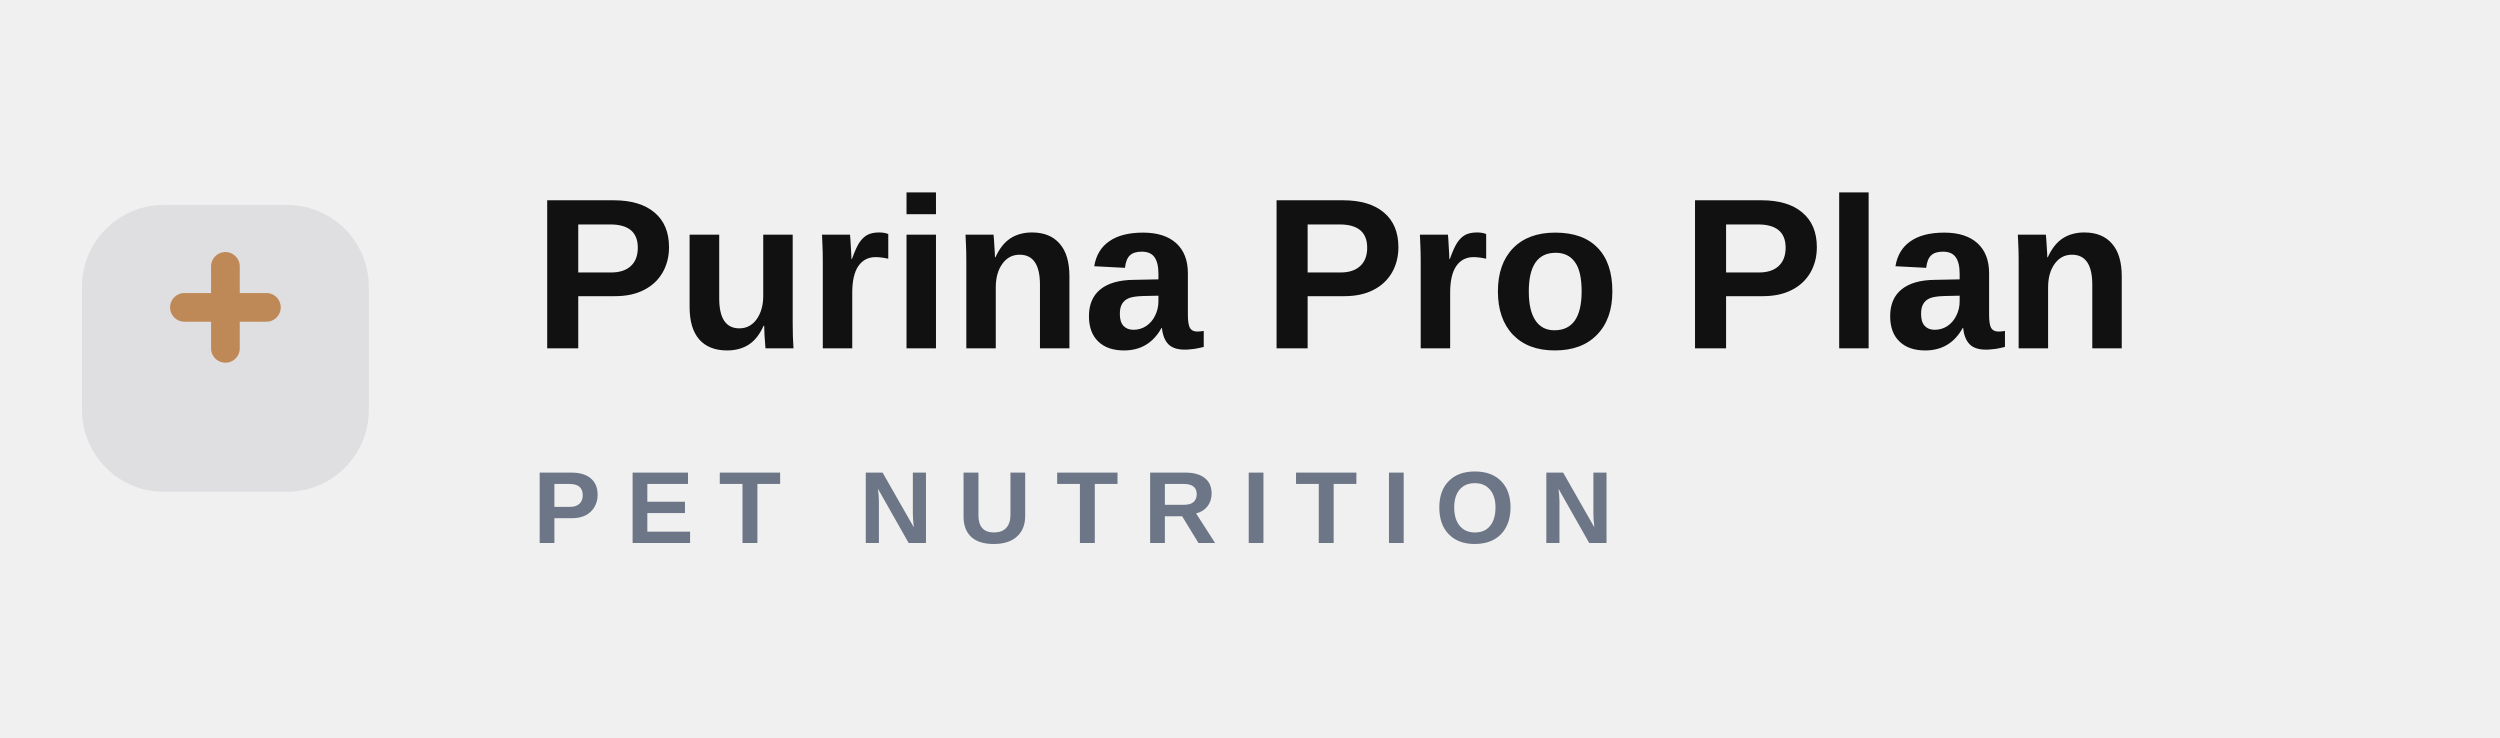
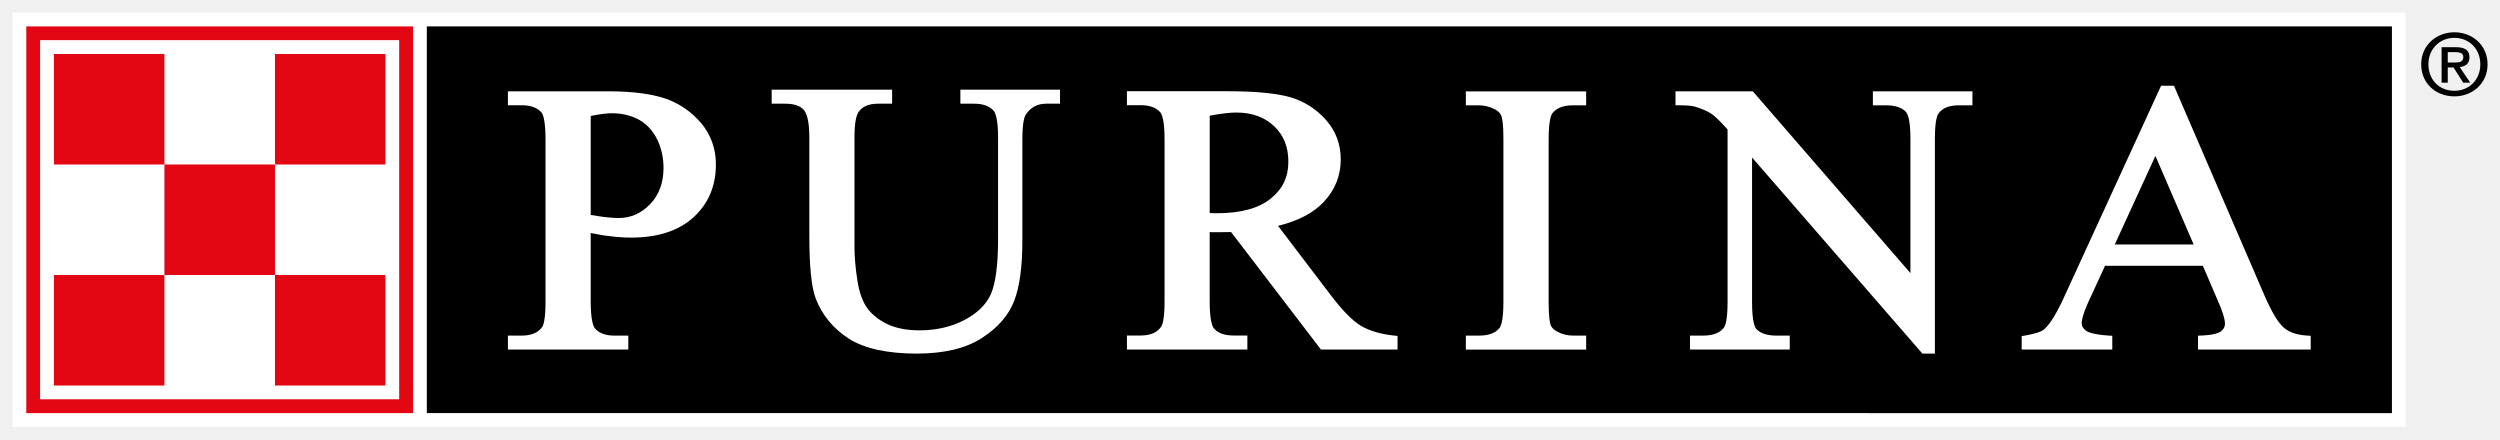
- <svg xmlns="http://www.w3.org/2000/svg" viewBox="0 0 244 72" fill="none">
-   <rect x="8" y="20" width="28" height="28" rx="8" fill="#1E1A47" fill-opacity=".08" />
-   <path d="M18 30H26M22 26V34" stroke="#BF8857" stroke-width="2.8" stroke-linecap="round" />
-   <text x="52" y="34" fill="#111111" font-family="Montserrat, Arial, sans-serif" font-size="21" font-weight="700">Purina Pro Plan</text>
-   <text x="52" y="53" fill="#6C7686" font-family="Montserrat, Arial, sans-serif" font-size="10" font-weight="700" letter-spacing="2.4">PET NUTRITION</text>
+ <svg xmlns="http://www.w3.org/2000/svg" version="1.1" id="svg8654" width="1024" height="180" viewBox="-0.738 -0.738 148.372 26.072">
+   <defs id="defs8656" />
+   <path d="M 24.589,24.594 23.775,24.596 0,24.596 0,0 l 142.044,0 0,24.596 -117.455,-0.002 z" style="fill:#ffffff;fill-opacity:1;fill-rule:nonzero;stroke:none" id="path5327" />
+   <path id="path5335" style="fill:#e30613;fill-opacity:1;fill-rule:nonzero;stroke:none" d="m 0.822,23.775 22.954,0 0,-22.95 -22.954,0 0,22.95 z" />
+   <path id="path5337" style="fill:#ffffff;fill-opacity:1;fill-rule:nonzero;stroke:none" d="m 22.953,22.954 -21.312,0 0,-21.314 21.312,0 0,21.314 z" />
+   <path id="path5339" d="m 2.463,2.463 0,6.557 6.557,0 0,-6.557 -6.557,0 z m 13.117,0 0,6.557 6.555,0 0,-6.557 -6.555,0 z m 0,6.557 -6.559,0 0,6.559 6.559,0 0,-6.559 z m 0,6.559 0,6.559 6.555,0 0,-6.559 -6.555,0 z m -13.117,0 0,6.559 6.557,0 0,-6.559 -6.557,0 z" style="fill:#e30613;fill-opacity:1;fill-rule:nonzero;stroke:none" />
+   <path d="m 141.22,23.775 -116.627,-0.002 0,-22.948 116.627,0 0,22.95 z" style="fill:#000000;fill-opacity:1;fill-rule:nonzero;stroke:none" id="path5351" />
+   <path id="path5363" d="m 127.521,4.344 -5.676,12.367 c -0.468,1.052 -0.89,1.757 -1.258,2.088 -0.09,0.08 -0.361,0.242 -1.16,0.375 l -0.18,0.029 0,0.799 5.377,0 0,-0.818 -0.213,-0.01 c -0.875,-0.062 -1.218,-0.192 -1.352,-0.295 -0.168,-0.128 -0.252,-0.266 -0.252,-0.428 0,-0.176 0.064,-0.535 0.373,-1.219 0,0 0.787,-1.714 1.014,-2.201 l 5.805,0 c 0.194,0.466 0.865,2.015 0.865,2.018 0.3,0.66 0.447,1.144 0.447,1.434 0,0.172 -0.079,0.318 -0.246,0.443 -0.122,0.094 -0.423,0.213 -1.133,0.244 l -0.221,0.008 0,0.824 6.689,0 0,-0.818 -0.211,-0.01 c -0.585,-0.035 -1.045,-0.187 -1.361,-0.449 -0.335,-0.278 -0.723,-0.906 -1.143,-1.865 l -5.402,-12.516 -0.764,0 z m -82.461,0.236 0,0.832 0.805,0 c 0.51,0 0.875,0.118 1.09,0.355 0.16,0.169 0.34,0.59 0.34,1.656 l 0,5.82 c 0,1.837 0.122,3.058 0.383,3.742 0.385,0.989 1.048,1.786 1.973,2.379 0.92,0.581 2.273,0.879 4.023,0.879 1.609,0 2.911,-0.31 3.859,-0.924 0.95,-0.608 1.596,-1.356 1.926,-2.219 0.319,-0.843 0.479,-2.032 0.479,-3.539 l 0,-6.025 c 0,-1.035 0.131,-1.371 0.205,-1.479 0.292,-0.436 0.686,-0.646 1.219,-0.646 l 0.811,0 0,-0.832 -5.914,0 0,0.832 0.809,0 c 0.524,0 0.903,0.134 1.158,0.41 0.099,0.109 0.27,0.46 0.27,1.602 l 0,6.025 c 0,1.544 -0.15,2.649 -0.434,3.281 -0.278,0.609 -0.807,1.128 -1.57,1.525 -0.771,0.401 -1.667,0.609 -2.656,0.609 -0.764,0 -1.414,-0.129 -1.936,-0.379 -0.516,-0.259 -0.912,-0.578 -1.186,-0.967 -0.274,-0.388 -0.466,-0.939 -0.572,-1.65 -0.113,-0.73 -0.168,-1.388 -0.168,-1.961 l 0,-6.484 c 0,-0.976 0.13,-1.365 0.25,-1.527 0.22,-0.325 0.611,-0.484 1.17,-0.484 l 0.814,0 0,-0.832 -7.146,0 z m 21.084,0.092 0,0.828 0.809,0 c 0.527,0 0.905,0.133 1.16,0.408 0.099,0.109 0.264,0.454 0.264,1.607 l 0,9.646 c 0,1.048 -0.13,1.382 -0.201,1.488 -0.245,0.349 -0.64,0.52 -1.223,0.52 l -0.809,0 0,0.832 7.148,0 0,-0.832 -0.83,0 c -0.519,0 -0.891,-0.131 -1.141,-0.404 -0.099,-0.11 -0.266,-0.456 -0.266,-1.604 l 0,-4.127 c 0.04,0 0.082,0.004 0.119,0.004 0.104,10e-4 0.214,0.002 0.322,0.002 0.229,0 0.506,-0.002 0.83,-0.01 l 5.332,6.971 4.547,0 0,-0.807 -0.201,-0.021 c -0.819,-0.087 -1.484,-0.285 -1.986,-0.588 -0.505,-0.306 -1.131,-0.945 -1.85,-1.906 0,-0.002 -2.358,-3.098 -3.055,-4.016 1.194,-0.295 2.11,-0.772 2.709,-1.418 0.672,-0.713 1.012,-1.56 1.012,-2.525 0,-0.905 -0.3,-1.697 -0.883,-2.352 -0.575,-0.646 -1.29,-1.102 -2.117,-1.342 -0.814,-0.233 -2.067,-0.355 -3.75,-0.355 l -5.941,0 z m -36.738,0.004 0,0.828 0.812,0 c 0.526,0 0.907,0.133 1.166,0.412 0.095,0.101 0.254,0.451 0.254,1.604 l 0,9.641 c 0,1.054 -0.122,1.389 -0.193,1.496 -0.24,0.347 -0.644,0.518 -1.227,0.518 l -0.812,0 0,0.828 7.145,0 0,-0.828 -0.818,0 c -0.524,0 -0.9,-0.133 -1.145,-0.41 -0.1,-0.105 -0.268,-0.454 -0.268,-1.604 l 0,-4.074 c 0.395,0.08 0.781,0.149 1.143,0.188 0.45,0.056 0.875,0.084 1.25,0.084 1.585,0 2.829,-0.403 3.709,-1.207 0.877,-0.802 1.328,-1.853 1.328,-3.131 0,-0.94 -0.297,-1.765 -0.877,-2.459 C 40.29,5.883 39.575,5.386 38.732,5.1 37.9,4.823 36.767,4.676 35.349,4.676 l -5.943,0 z m 69.295,0 0,0.83 0.227,0 c 0.427,0 0.754,0.027 0.951,0.086 0.427,0.133 0.755,0.278 0.973,0.432 0.207,0.141 0.524,0.453 0.939,0.918 l 0,10.258 c 0,1.036 -0.133,1.38 -0.213,1.496 -0.239,0.323 -0.645,0.479 -1.244,0.479 l -0.773,0 0,0.828 5.92,0 0,-0.828 -0.789,0 c -0.547,0 -0.946,-0.132 -1.193,-0.391 -0.092,-0.106 -0.254,-0.45 -0.254,-1.584 l 0,-8.594 10.111,11.639 0.74,0 0,-12.76 c 0,-1.045 0.134,-1.39 0.217,-1.496 0.234,-0.328 0.634,-0.482 1.23,-0.482 l 0.781,0 0,-0.83 -5.908,0 0,0.83 0.766,0 c 0.554,0 0.954,0.13 1.191,0.389 0.104,0.11 0.271,0.455 0.271,1.59 l 0,7.98 -9.355,-10.789 -4.588,0 z m -12.443,0.004 0,0.828 0.779,0 c 0.323,0 0.644,0.083 0.945,0.236 0.189,0.104 0.319,0.226 0.375,0.367 0.061,0.142 0.131,0.507 0.131,1.408 l 0,9.646 c 0,1.097 -0.145,1.45 -0.232,1.559 -0.242,0.304 -0.644,0.451 -1.219,0.451 l -0.779,0 0,0.83 7.141,0 0,-0.83 -0.777,0 c -0.33,0 -0.641,-0.076 -0.936,-0.232 -0.196,-0.106 -0.324,-0.23 -0.383,-0.367 -0.061,-0.142 -0.131,-0.511 -0.131,-1.41 l 0,-9.646 c 0,-1.101 0.146,-1.449 0.236,-1.557 0.25,-0.306 0.644,-0.455 1.213,-0.455 l 0.777,0 0,-0.828 -7.141,0 z M 72.635,5.936 c 0.927,0 1.687,0.277 2.246,0.811 0.574,0.545 0.844,1.238 0.844,2.115 0,0.894 -0.337,1.608 -1.045,2.182 -0.708,0.575 -1.782,0.869 -3.201,0.869 -0.062,0 -0.358,-0.01 -0.422,-0.01 l 0,-5.781 C 71.709,6.003 72.243,5.936 72.635,5.936 Z m -37.047,0.043 c 0.594,0 1.133,0.133 1.596,0.383 0.455,0.253 0.817,0.643 1.072,1.154 0.258,0.525 0.385,1.1 0.385,1.709 0,0.882 -0.268,1.607 -0.801,2.154 -0.531,0.554 -1.148,0.818 -1.879,0.818 -0.207,0 -0.468,-0.019 -0.77,-0.053 -0.255,-0.03 -0.552,-0.077 -0.871,-0.131 l 0,-5.873 c 0.507,-0.104 0.939,-0.162 1.268,-0.162 z m 91.596,2.531 2.268,5.256 -4.68,0 2.412,-5.256 z" style="fill:#ffffff;fill-opacity:1;fill-rule:nonzero;stroke:none" />
+   <path d="m 144.931,4.977 c -1.155,0 -1.975,-0.819 -1.975,-1.901 0,-1.145 0.912,-1.903 1.975,-1.903 1.052,0 1.965,0.757 1.965,1.903 0,1.144 -0.912,1.901 -1.965,1.901 m 0,-3.473 c -0.87,0 -1.546,0.645 -1.546,1.571 0,0.864 0.591,1.571 1.546,1.571 0.86,0 1.535,-0.641 1.535,-1.571 0,-0.926 -0.675,-1.571 -1.535,-1.571 m -0.398,2.659 -0.365,0 0,-2.105 0.843,0 c 0.537,0 0.811,0.177 0.811,0.605 0,0.381 -0.247,0.539 -0.579,0.575 l 0.623,0.925 -0.415,0 -0.574,-0.9 -0.344,0 0,0.9 z m 0.409,-1.195 c 0.274,0 0.515,-0.025 0.515,-0.33 0,-0.255 -0.264,-0.285 -0.484,-0.285 l -0.44,0 0,0.615 0.409,0 z" style="fill:#000000;fill-opacity:1;fill-rule:nonzero;stroke:none" id="path5387" />
</svg>
